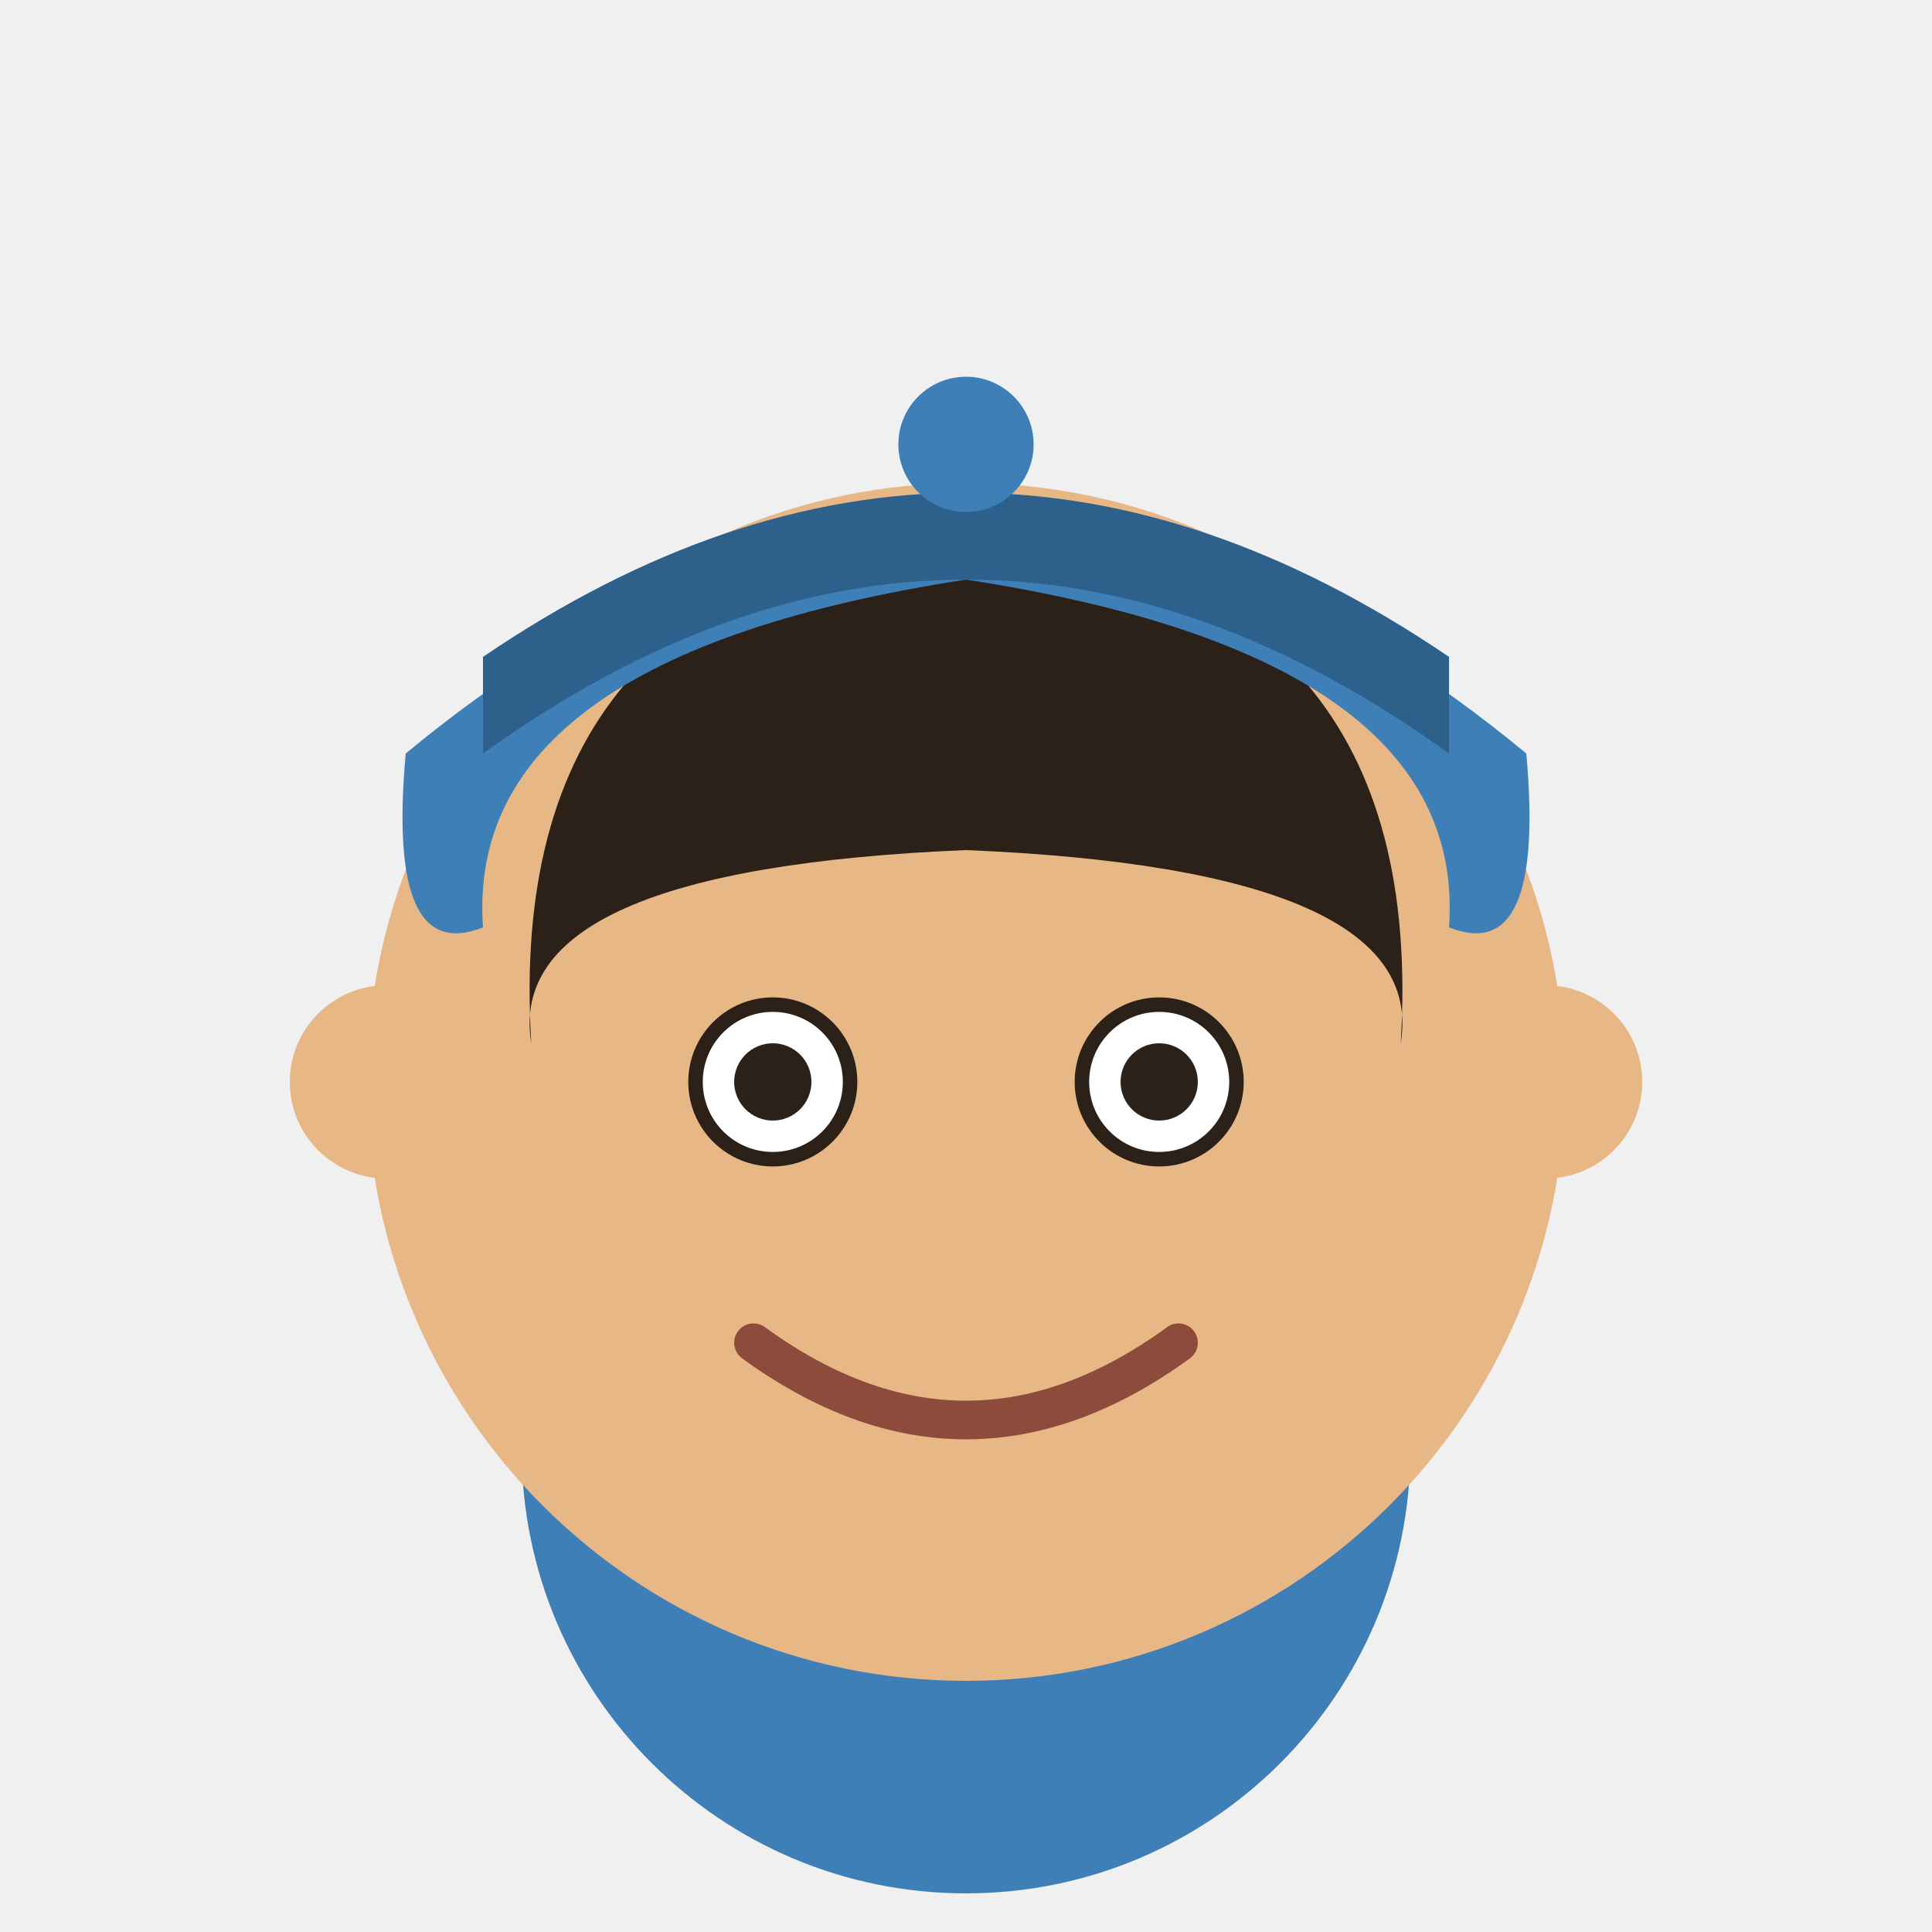
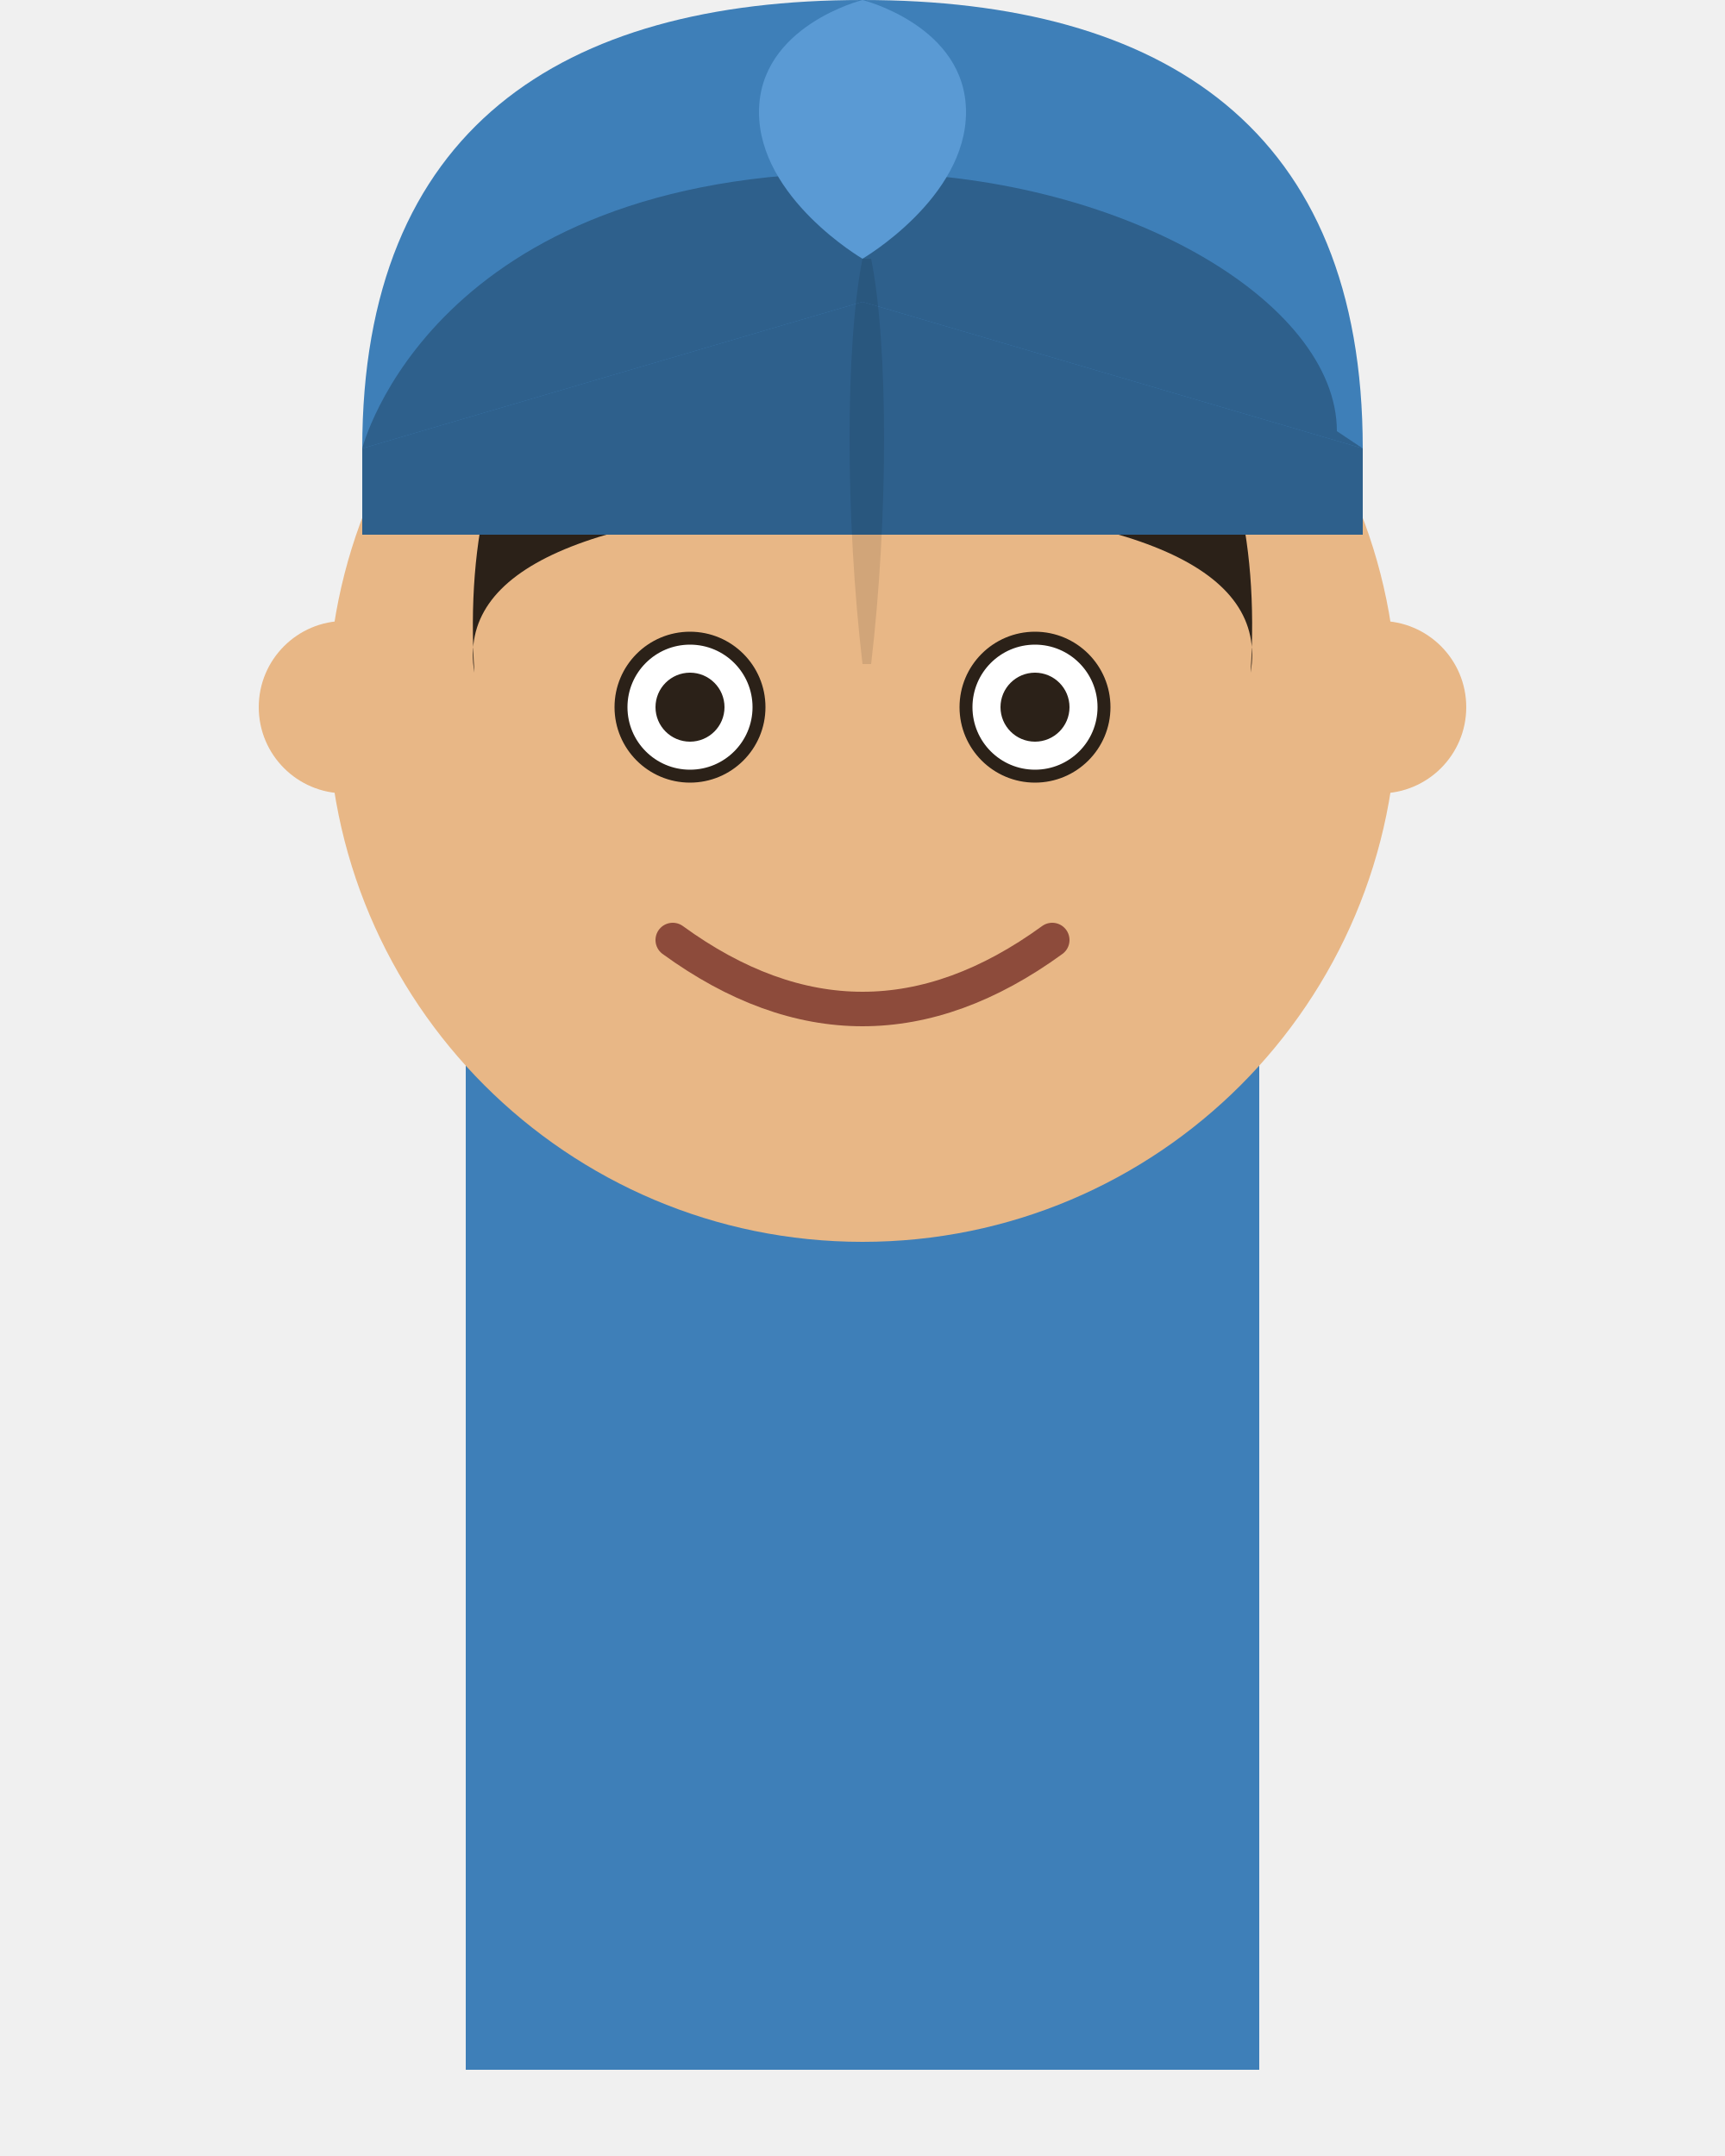
- <svg xmlns="http://www.w3.org/2000/svg" width="200" height="200" viewBox="0 0 200 200" role="img">
-   <circle cx="100" cy="150" r="46" fill="#3E7FB8" />
-   <circle cx="40" cy="112" r="10" fill="#E8B786" />
-   <circle cx="160" cy="112" r="10" fill="#E8B786" />
-   <circle cx="100" cy="112" r="62" fill="#E8B786" />
-   <path d="M55 108 Q52 60 100 55 Q148 60 145 108 Q148 90 100 88 Q52 90 55 108 Z" fill="#2B2118" />
-   <circle cx="80" cy="112" r="8" fill="#fff" stroke="#2B2118" stroke-width="1.5" />
-   <circle cx="80" cy="112" r="4" fill="#2B2118" />
-   <circle cx="120" cy="112" r="8" fill="#fff" stroke="#2B2118" stroke-width="1.5" />
-   <circle cx="120" cy="112" r="4" fill="#2B2118" />
-   <path d="M78 139 Q100 155 122 139" fill="none" stroke="#8D4B3B" stroke-width="4" stroke-linecap="round" />
-   <path d="M42 78 Q100 30 158 78 Q160 100 150 96 Q152 68 100 60 Q48 68 50 96 Q40 100 42 78 Z" fill="#3E7FB8" />
-   <path d="M50 78 Q100 42 150 78 L150 68 Q100 34 50 68 Z" fill="#2E608C" />
-   <circle cx="100" cy="46" r="7" fill="#3E7FB8" />
+ <svg xmlns="http://www.w3.org/2000/svg" width="400" height="500" viewBox="0 0 400 500" role="img">
+   <path d="M108 240C108 190 150 150 200 150C250 150 292 190 292 240V480H108V240Z" fill="#3E7FB8" />
+   <circle cx="80" cy="164" r="20" fill="#E8B786" />
+   <circle cx="320" cy="164" r="20" fill="#E8B786" />
+   <circle cx="200" cy="164" r="124" fill="#E8B786" />
+   <path d="M110 156 Q104 60 200 50 Q296 60 290 156 Q296 120 200 116 Q104 120 110 156 Z" fill="#2B2118" />
+   <circle cx="160" cy="164" r="16" fill="#fff" stroke="#2B2118" stroke-width="3" />
+   <circle cx="160" cy="164" r="8" fill="#2B2118" />
+   <circle cx="240" cy="164" r="16" fill="#fff" stroke="#2B2118" stroke-width="3" />
+   <circle cx="240" cy="164" r="8" fill="#2B2118" />
+   <path d="M156 218 Q200 250 244 218" fill="none" stroke="#8D4B3B" stroke-width="8" stroke-linecap="round" />
+   <g>
+     <path d="M184 110L200 80L216 110H184Z" fill="#2E608C" />
+     <path d="M84 104C84 30 130 0 200 0C270 0 316 30 316 104V124H84V104Z" fill="#3E7FB8" />
+     <path d="M84 104C84 104 130 70 200 70C270 70 316 104 316 104V124H84V104Z" fill="#2E608C" />
+     <path d="M316 104C316 104 300 40 200 40C140 40 90 70 90 100L84 104L200 70L316 104Z" fill="#3E7FB8" />
+     <path d="M84 104C84 104 100 40 200 40C260 40 310 70 310 100L316 104L200 70L84 104Z" fill="#2E608C" />
+     <path d="M200 0C200 0 176 6 176 26C176 46 200 60 200 60C200 60 224 46 224 26C224 6 200 0 200 0Z" fill="#5A9AD4" />
+     <path d="M200 60C196 80 196 120 200 154H202C206 120 206 80 202 60L200 60Z" fill="black" fill-opacity="0.1" />
+   </g>
</svg>
